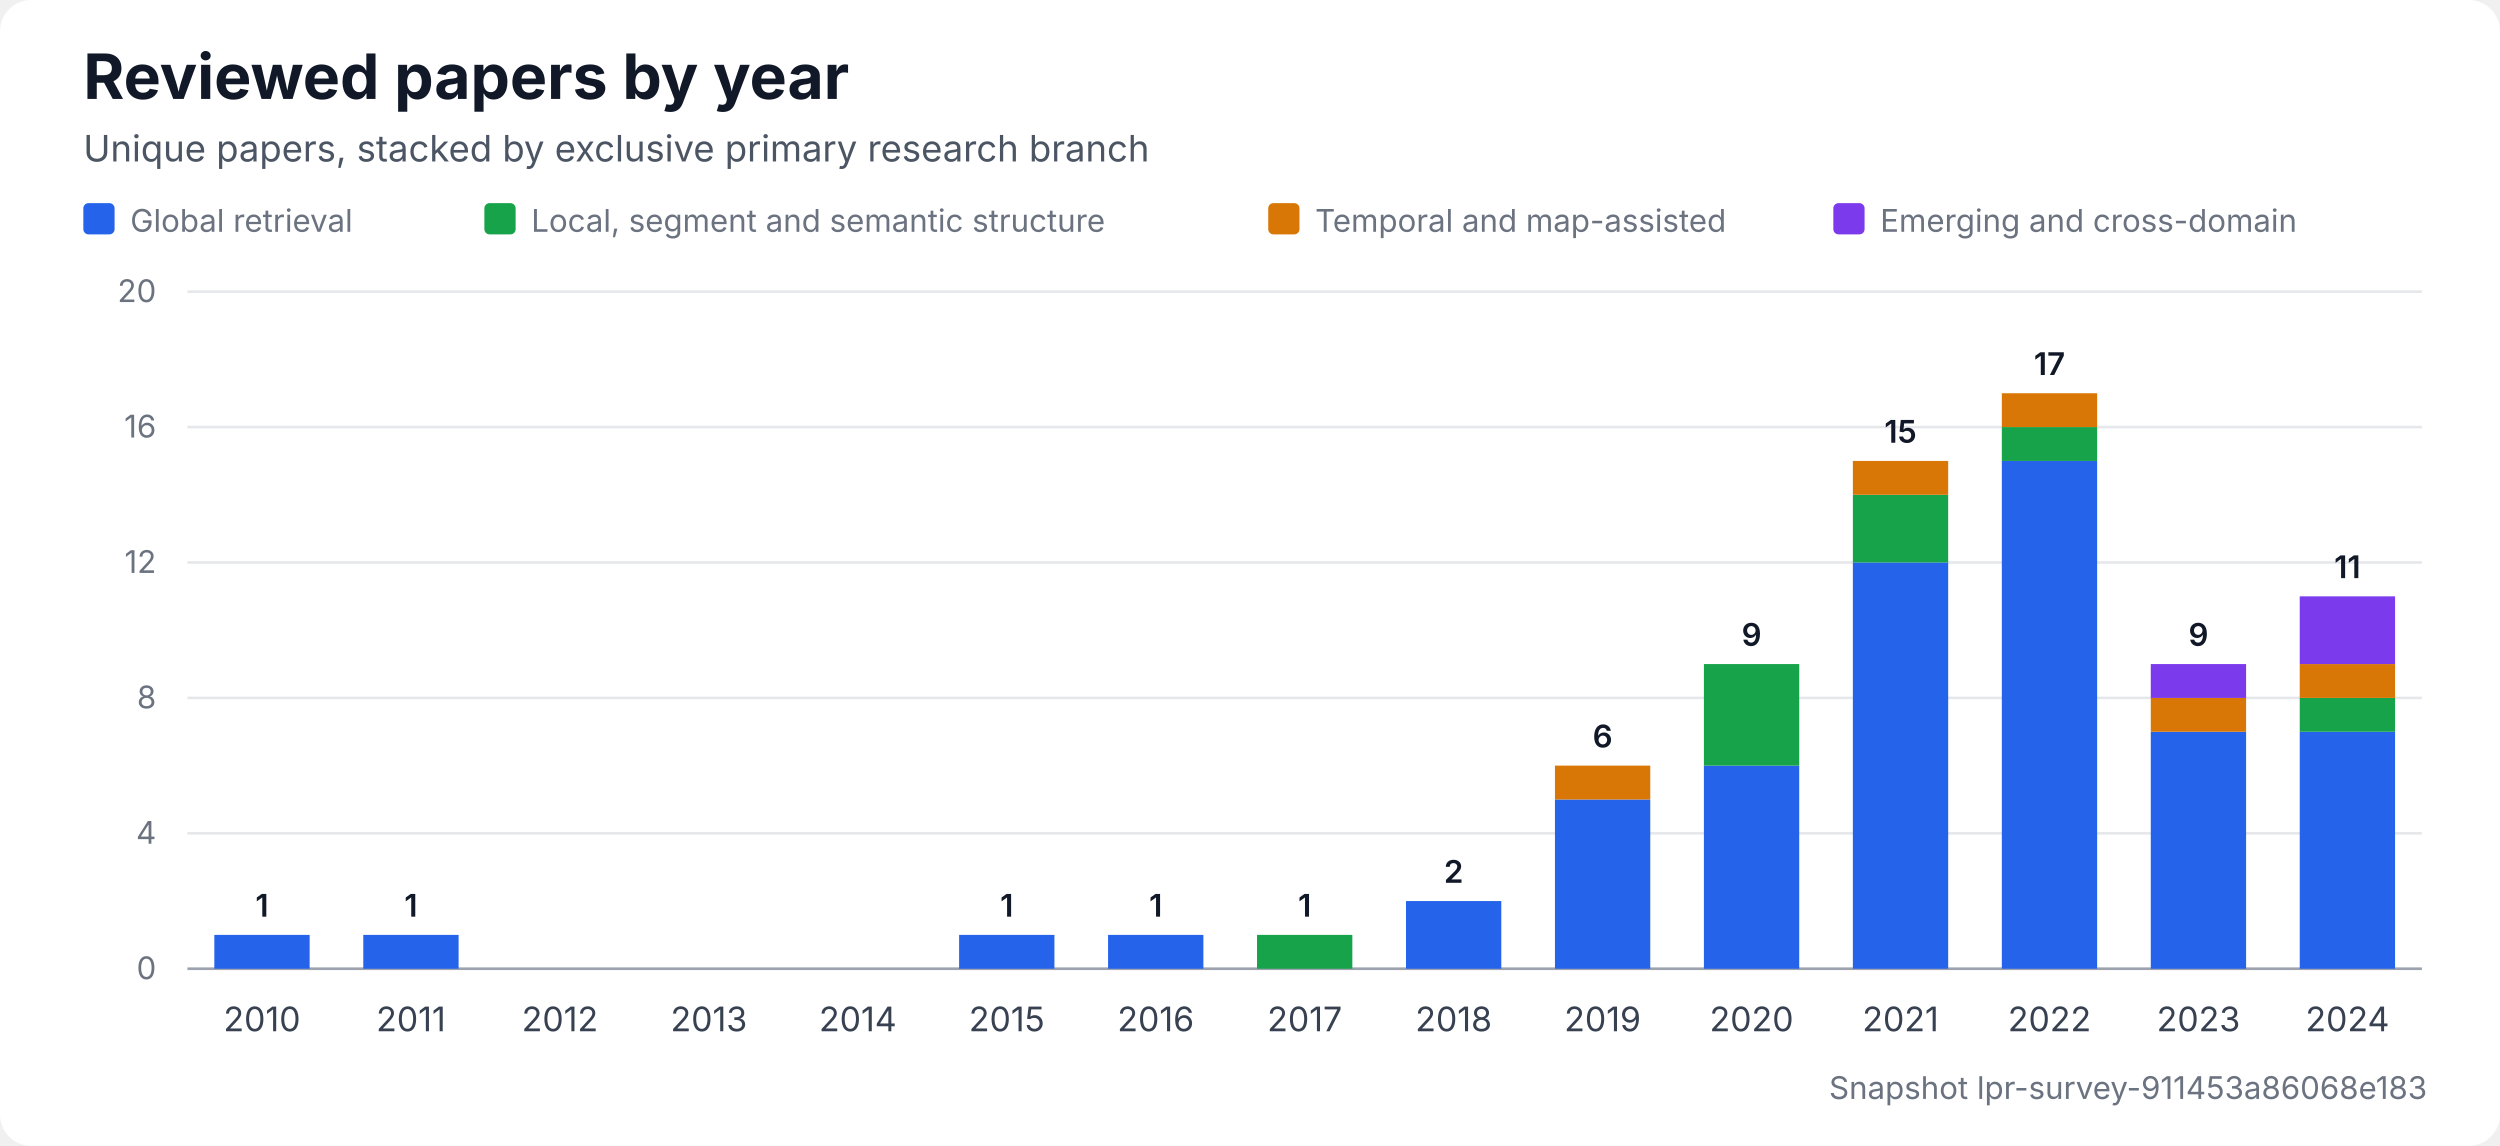
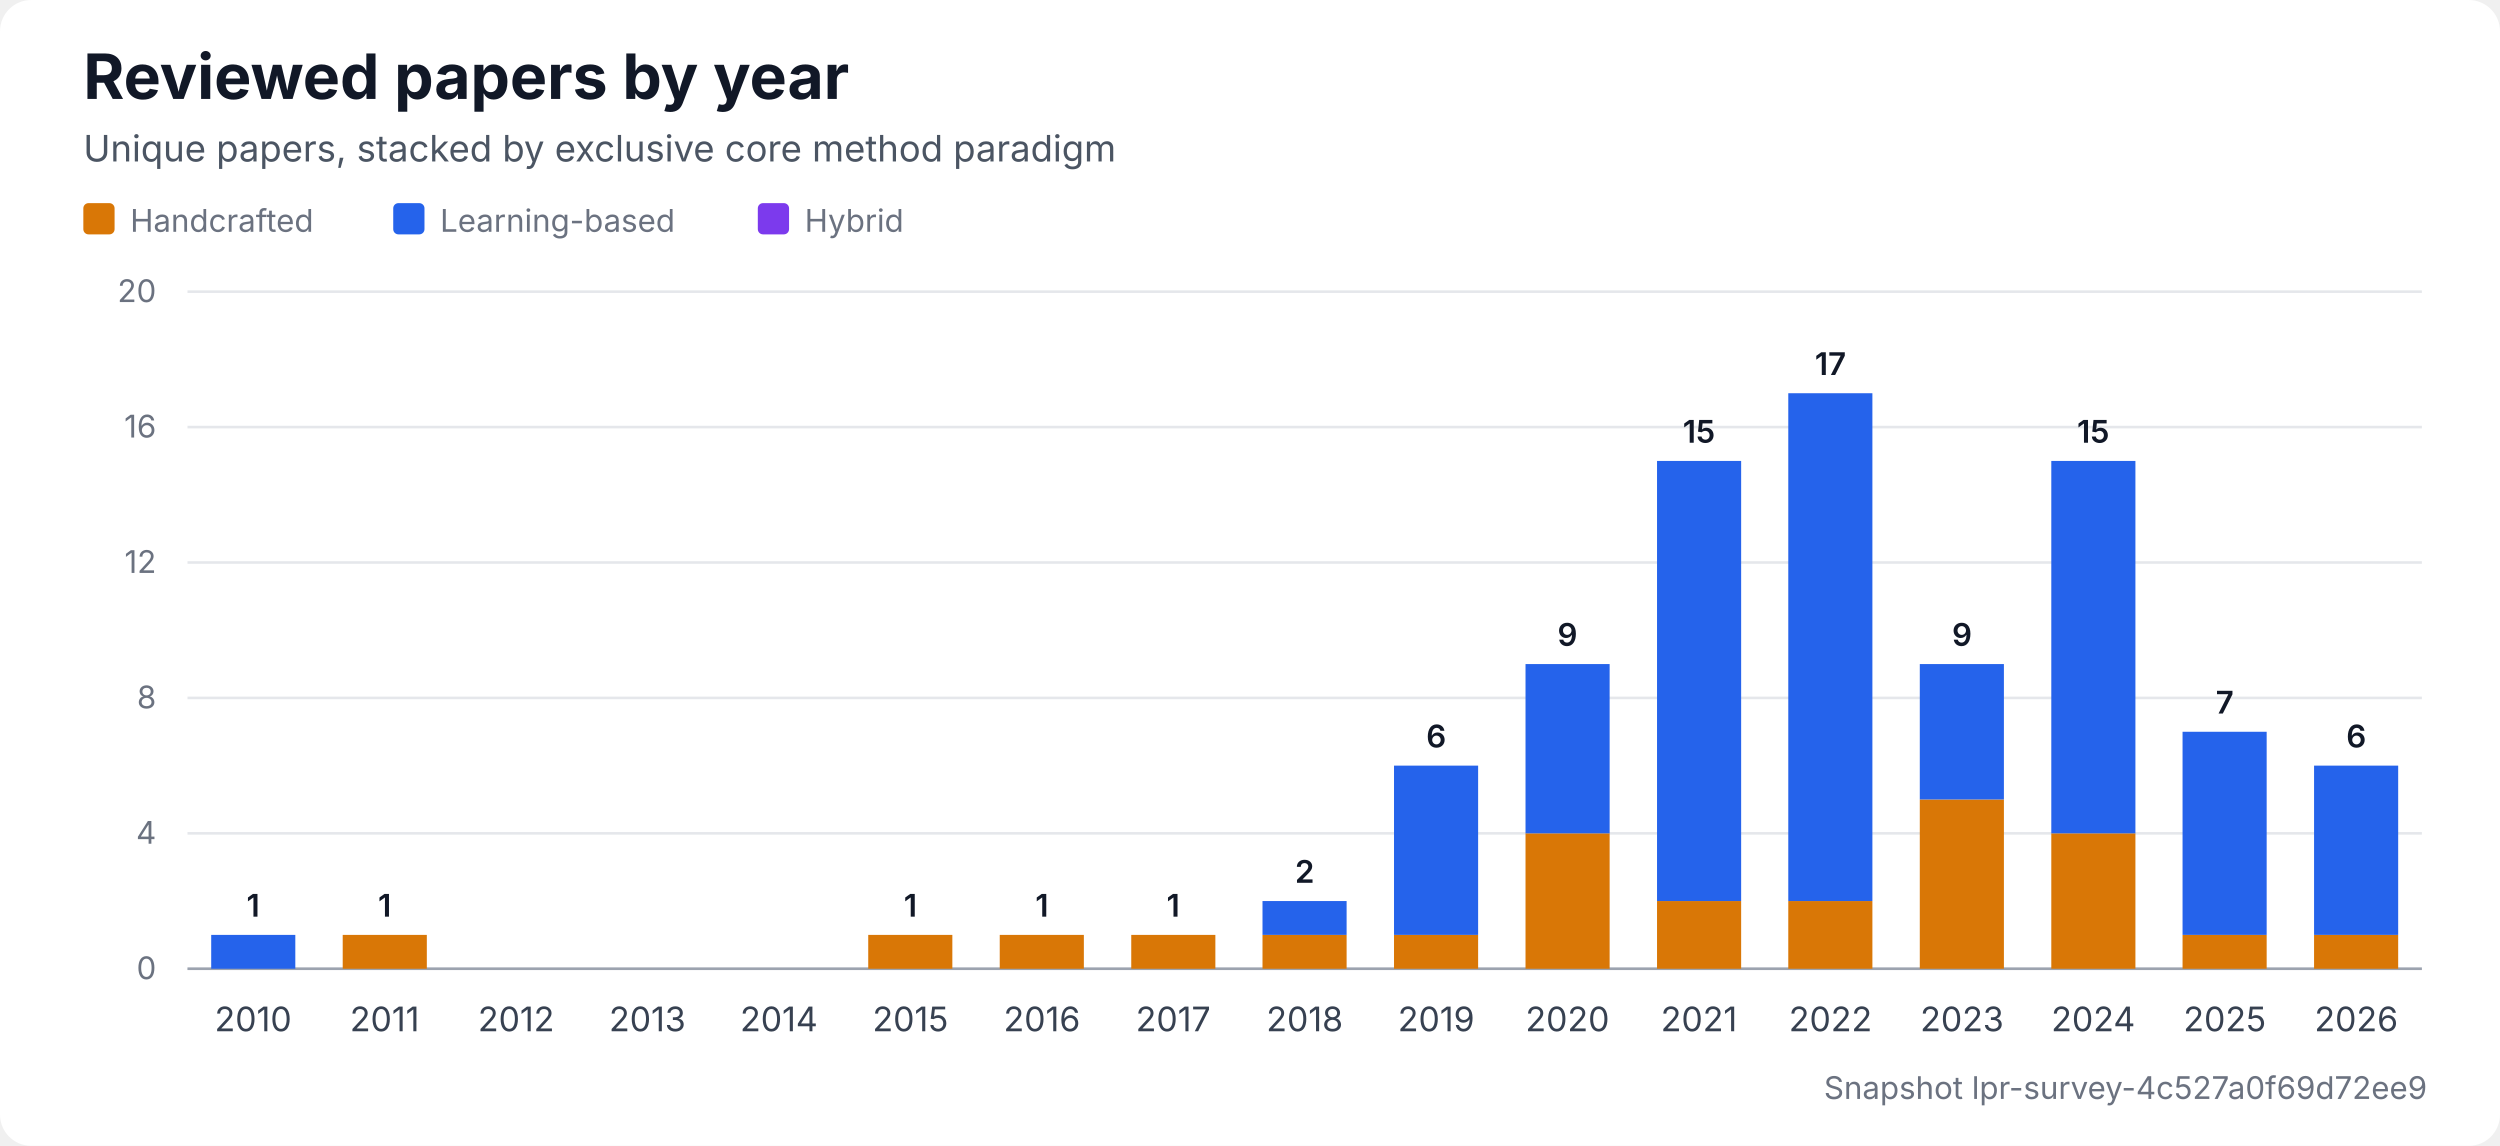
<svg xmlns="http://www.w3.org/2000/svg" width="960" height="440" viewBox="0 0 960 440" role="img" aria-labelledby="title desc">
  <style>
        .bg { fill: #ffffff; }
        .title { fill: #111827; font: 700 24px system-ui, -apple-system, Segoe UI, sans-serif; }
        .subtitle { fill: #4b5563; font: 14px system-ui, -apple-system, Segoe UI, sans-serif; }
        .label { fill: #374151; font: 13px system-ui, -apple-system, Segoe UI, sans-serif; }
        .small { fill: #6b7280; font: 12px system-ui, -apple-system, Segoe UI, sans-serif; }
        .value { fill: #111827; font: 600 12px system-ui, -apple-system, Segoe UI, sans-serif; }
        .grid { stroke: #e5e7eb; stroke-width: 1; }
        .axis { stroke: #9ca3af; stroke-width: 1; }
        @media (prefers-color-scheme: dark) {
          .bg { fill: #0d1117; }
          .title, .value { fill: #f0f6fc; }
          .subtitle, .label { fill: #c9d1d9; }
          .small { fill: #8b949e; }
          .grid { stroke: #30363d; }
          .axis { stroke: #6e7681; }
        }
      </style>
  <rect class="bg" width="960" height="440" rx="12" />
  <text class="title" x="32" y="38">Reviewed papers by year</text>
-   <text class="subtitle" x="32" y="62">Unique papers, stacked by exclusive primary research branch</text>
-   <rect x="32" y="78" width="12" height="12" rx="2" fill="#2563eb" />
-   <text class="small" x="50" y="89">Global retrieval</text>
-   <rect x="186" y="78" width="12" height="12" rx="2" fill="#16a34a" />
-   <text class="small" x="204" y="89">Local, segment and semantic structure</text>
-   <rect x="487" y="78" width="12" height="12" rx="2" fill="#d97706" />
-   <text class="small" x="505" y="89">Temporal and map-assisted</text>
-   <rect x="704" y="78" width="12" height="12" rx="2" fill="#7c3aed" />
-   <text class="small" x="722" y="89">Emerging and cross-domain</text>
+   <text class="subtitle" x="32" y="62">Unique papers, stacked by exclusive core method paradigm</text>
+   <rect x="32" y="78" width="12" height="12" rx="2" fill="#d97706" />
+   <text class="small" x="50" y="89">Handcrafted</text>
+   <rect x="151" y="78" width="12" height="12" rx="2" fill="#2563eb" />
+   <text class="small" x="169" y="89">Learning-based</text>
+   <rect x="291" y="78" width="12" height="12" rx="2" fill="#7c3aed" />
+   <text class="small" x="309" y="89">Hybrid</text>
  <line class="grid" x1="72" y1="372.0" x2="930" y2="372.0" />
  <text class="small" x="60" y="376.0" text-anchor="end">0</text>
  <line class="grid" x1="72" y1="320.0" x2="930" y2="320.0" />
  <text class="small" x="60" y="324.0" text-anchor="end">4</text>
  <line class="grid" x1="72" y1="268.0" x2="930" y2="268.0" />
  <text class="small" x="60" y="272.0" text-anchor="end">8</text>
  <line class="grid" x1="72" y1="216.0" x2="930" y2="216.0" />
  <text class="small" x="60" y="220.0" text-anchor="end">12</text>
  <line class="grid" x1="72" y1="164.0" x2="930" y2="164.0" />
  <text class="small" x="60" y="168.0" text-anchor="end">16</text>
  <line class="grid" x1="72" y1="112.0" x2="930" y2="112.0" />
  <text class="small" x="60" y="116.0" text-anchor="end">20</text>
  <line class="axis" x1="72" y1="372" x2="930" y2="372" />
-   <rect x="82.3" y="359.0" width="36.6" height="13.0" fill="#2563eb" />
-   <text class="value" x="100.6" y="352.0" text-anchor="middle">1</text>
-   <text class="label" x="100.6" y="396" text-anchor="middle">2010</text>
-   <rect x="139.5" y="359.0" width="36.6" height="13.0" fill="#2563eb" />
-   <text class="value" x="157.8" y="352.0" text-anchor="middle">1</text>
-   <text class="label" x="157.8" y="396" text-anchor="middle">2011</text>
-   <text class="label" x="215.0" y="396" text-anchor="middle">2012</text>
-   <text class="label" x="272.2" y="396" text-anchor="middle">2013</text>
-   <text class="label" x="329.4" y="396" text-anchor="middle">2014</text>
-   <rect x="368.3" y="359.0" width="36.6" height="13.0" fill="#2563eb" />
-   <text class="value" x="386.6" y="352.0" text-anchor="middle">1</text>
-   <text class="label" x="386.6" y="396" text-anchor="middle">2015</text>
-   <rect x="425.5" y="359.0" width="36.6" height="13.0" fill="#2563eb" />
-   <text class="value" x="443.8" y="352.0" text-anchor="middle">1</text>
-   <text class="label" x="443.8" y="396" text-anchor="middle">2016</text>
-   <rect x="482.7" y="359.0" width="36.6" height="13.0" fill="#16a34a" />
-   <text class="value" x="501.0" y="352.0" text-anchor="middle">1</text>
-   <text class="label" x="501.0" y="396" text-anchor="middle">2017</text>
-   <rect x="539.9" y="346.0" width="36.6" height="26.0" fill="#2563eb" />
-   <text class="value" x="558.2" y="339.0" text-anchor="middle">2</text>
-   <text class="label" x="558.2" y="396" text-anchor="middle">2018</text>
-   <rect x="597.1" y="307.0" width="36.6" height="65.0" fill="#2563eb" />
-   <rect x="597.1" y="294.0" width="36.6" height="13.0" fill="#d97706" />
-   <text class="value" x="615.4" y="287.0" text-anchor="middle">6</text>
-   <text class="label" x="615.4" y="396" text-anchor="middle">2019</text>
-   <rect x="654.3" y="294.0" width="36.6" height="78.0" fill="#2563eb" />
-   <rect x="654.3" y="255.0" width="36.6" height="39.0" fill="#16a34a" />
-   <text class="value" x="672.6" y="248.0" text-anchor="middle">9</text>
-   <text class="label" x="672.6" y="396" text-anchor="middle">2020</text>
-   <rect x="711.5" y="216.0" width="36.6" height="156.0" fill="#2563eb" />
-   <rect x="711.5" y="190.0" width="36.6" height="26.0" fill="#16a34a" />
-   <rect x="711.5" y="177.0" width="36.6" height="13.0" fill="#d97706" />
-   <text class="value" x="729.8" y="170.0" text-anchor="middle">15</text>
-   <text class="label" x="729.8" y="396" text-anchor="middle">2021</text>
-   <rect x="768.7" y="177.0" width="36.6" height="195.0" fill="#2563eb" />
-   <rect x="768.7" y="164.0" width="36.6" height="13.0" fill="#16a34a" />
-   <rect x="768.7" y="151.0" width="36.6" height="13.0" fill="#d97706" />
-   <text class="value" x="787.0" y="144.0" text-anchor="middle">17</text>
-   <text class="label" x="787.0" y="396" text-anchor="middle">2022</text>
-   <rect x="825.9" y="281.0" width="36.6" height="91.0" fill="#2563eb" />
-   <rect x="825.9" y="268.0" width="36.6" height="13.0" fill="#d97706" />
-   <rect x="825.9" y="255.0" width="36.6" height="13.0" fill="#7c3aed" />
-   <text class="value" x="844.2" y="248.0" text-anchor="middle">9</text>
-   <text class="label" x="844.2" y="396" text-anchor="middle">2023</text>
-   <rect x="883.1" y="281.0" width="36.6" height="91.0" fill="#2563eb" />
-   <rect x="883.1" y="268.0" width="36.6" height="13.0" fill="#16a34a" />
-   <rect x="883.1" y="255.0" width="36.6" height="13.0" fill="#d97706" />
-   <rect x="883.1" y="229.0" width="36.6" height="26.0" fill="#7c3aed" />
-   <text class="value" x="901.4" y="222.0" text-anchor="middle">11</text>
-   <text class="label" x="901.4" y="396" text-anchor="middle">2024</text>
-   <text class="small" x="932" y="422" text-anchor="end">Snapshot lpr-survey-911453a86068e183</text>
+   <rect x="81.1" y="359.0" width="32.3" height="13.0" fill="#2563eb" />
+   <text class="value" x="97.2" y="352.0" text-anchor="middle">1</text>
+   <text class="label" x="97.2" y="396" text-anchor="middle">2010</text>
+   <rect x="131.6" y="359.0" width="32.3" height="13.0" fill="#d97706" />
+   <text class="value" x="147.7" y="352.0" text-anchor="middle">1</text>
+   <text class="label" x="147.7" y="396" text-anchor="middle">2011</text>
+   <text class="label" x="198.2" y="396" text-anchor="middle">2012</text>
+   <text class="label" x="248.6" y="396" text-anchor="middle">2013</text>
+   <text class="label" x="299.1" y="396" text-anchor="middle">2014</text>
+   <rect x="333.4" y="359.0" width="32.3" height="13.0" fill="#d97706" />
+   <text class="value" x="349.6" y="352.0" text-anchor="middle">1</text>
+   <text class="label" x="349.6" y="396" text-anchor="middle">2015</text>
+   <rect x="383.9" y="359.0" width="32.3" height="13.0" fill="#d97706" />
+   <text class="value" x="400.1" y="352.0" text-anchor="middle">1</text>
+   <text class="label" x="400.1" y="396" text-anchor="middle">2016</text>
+   <rect x="434.4" y="359.0" width="32.3" height="13.0" fill="#d97706" />
+   <text class="value" x="450.5" y="352.0" text-anchor="middle">1</text>
+   <text class="label" x="450.5" y="396" text-anchor="middle">2017</text>
+   <rect x="484.8" y="359.0" width="32.3" height="13.0" fill="#d97706" />
+   <rect x="484.8" y="346.0" width="32.3" height="13.0" fill="#2563eb" />
+   <text class="value" x="501.0" y="339.0" text-anchor="middle">2</text>
+   <text class="label" x="501.0" y="396" text-anchor="middle">2018</text>
+   <rect x="535.3" y="359.0" width="32.3" height="13.0" fill="#d97706" />
+   <rect x="535.3" y="294.0" width="32.3" height="65.0" fill="#2563eb" />
+   <text class="value" x="551.5" y="287.0" text-anchor="middle">6</text>
+   <text class="label" x="551.5" y="396" text-anchor="middle">2019</text>
+   <rect x="585.8" y="320.0" width="32.3" height="52.0" fill="#d97706" />
+   <rect x="585.8" y="255.0" width="32.3" height="65.0" fill="#2563eb" />
+   <text class="value" x="601.9" y="248.0" text-anchor="middle">9</text>
+   <text class="label" x="601.9" y="396" text-anchor="middle">2020</text>
+   <rect x="636.3" y="346.0" width="32.3" height="26.0" fill="#d97706" />
+   <rect x="636.3" y="177.0" width="32.3" height="169.0" fill="#2563eb" />
+   <text class="value" x="652.4" y="170.0" text-anchor="middle">15</text>
+   <text class="label" x="652.4" y="396" text-anchor="middle">2021</text>
+   <rect x="686.7" y="346.0" width="32.3" height="26.0" fill="#d97706" />
+   <rect x="686.7" y="151.0" width="32.3" height="195.0" fill="#2563eb" />
+   <text class="value" x="702.9" y="144.0" text-anchor="middle">17</text>
+   <text class="label" x="702.9" y="396" text-anchor="middle">2022</text>
+   <rect x="737.2" y="307.0" width="32.3" height="65.0" fill="#d97706" />
+   <rect x="737.2" y="255.0" width="32.3" height="52.0" fill="#2563eb" />
+   <text class="value" x="753.4" y="248.0" text-anchor="middle">9</text>
+   <text class="label" x="753.4" y="396" text-anchor="middle">2023</text>
+   <rect x="787.7" y="320.0" width="32.3" height="52.0" fill="#d97706" />
+   <rect x="787.7" y="177.0" width="32.3" height="143.0" fill="#2563eb" />
+   <text class="value" x="803.8" y="170.0" text-anchor="middle">15</text>
+   <text class="label" x="803.8" y="396" text-anchor="middle">2024</text>
+   <rect x="838.1" y="359.0" width="32.3" height="13.0" fill="#d97706" />
+   <rect x="838.1" y="281.0" width="32.3" height="78.0" fill="#2563eb" />
+   <text class="value" x="854.3" y="274.0" text-anchor="middle">7</text>
+   <text class="label" x="854.3" y="396" text-anchor="middle">2025</text>
+   <rect x="888.6" y="359.0" width="32.3" height="13.0" fill="#d97706" />
+   <rect x="888.6" y="294.0" width="32.3" height="65.0" fill="#2563eb" />
+   <text class="value" x="904.8" y="287.0" text-anchor="middle">6</text>
+   <text class="label" x="904.8" y="396" text-anchor="middle">2026</text>
+   <text class="small" x="932" y="422" text-anchor="end">Snapshot lpr-survey-4c527a0f69d72ee9</text>
</svg>
